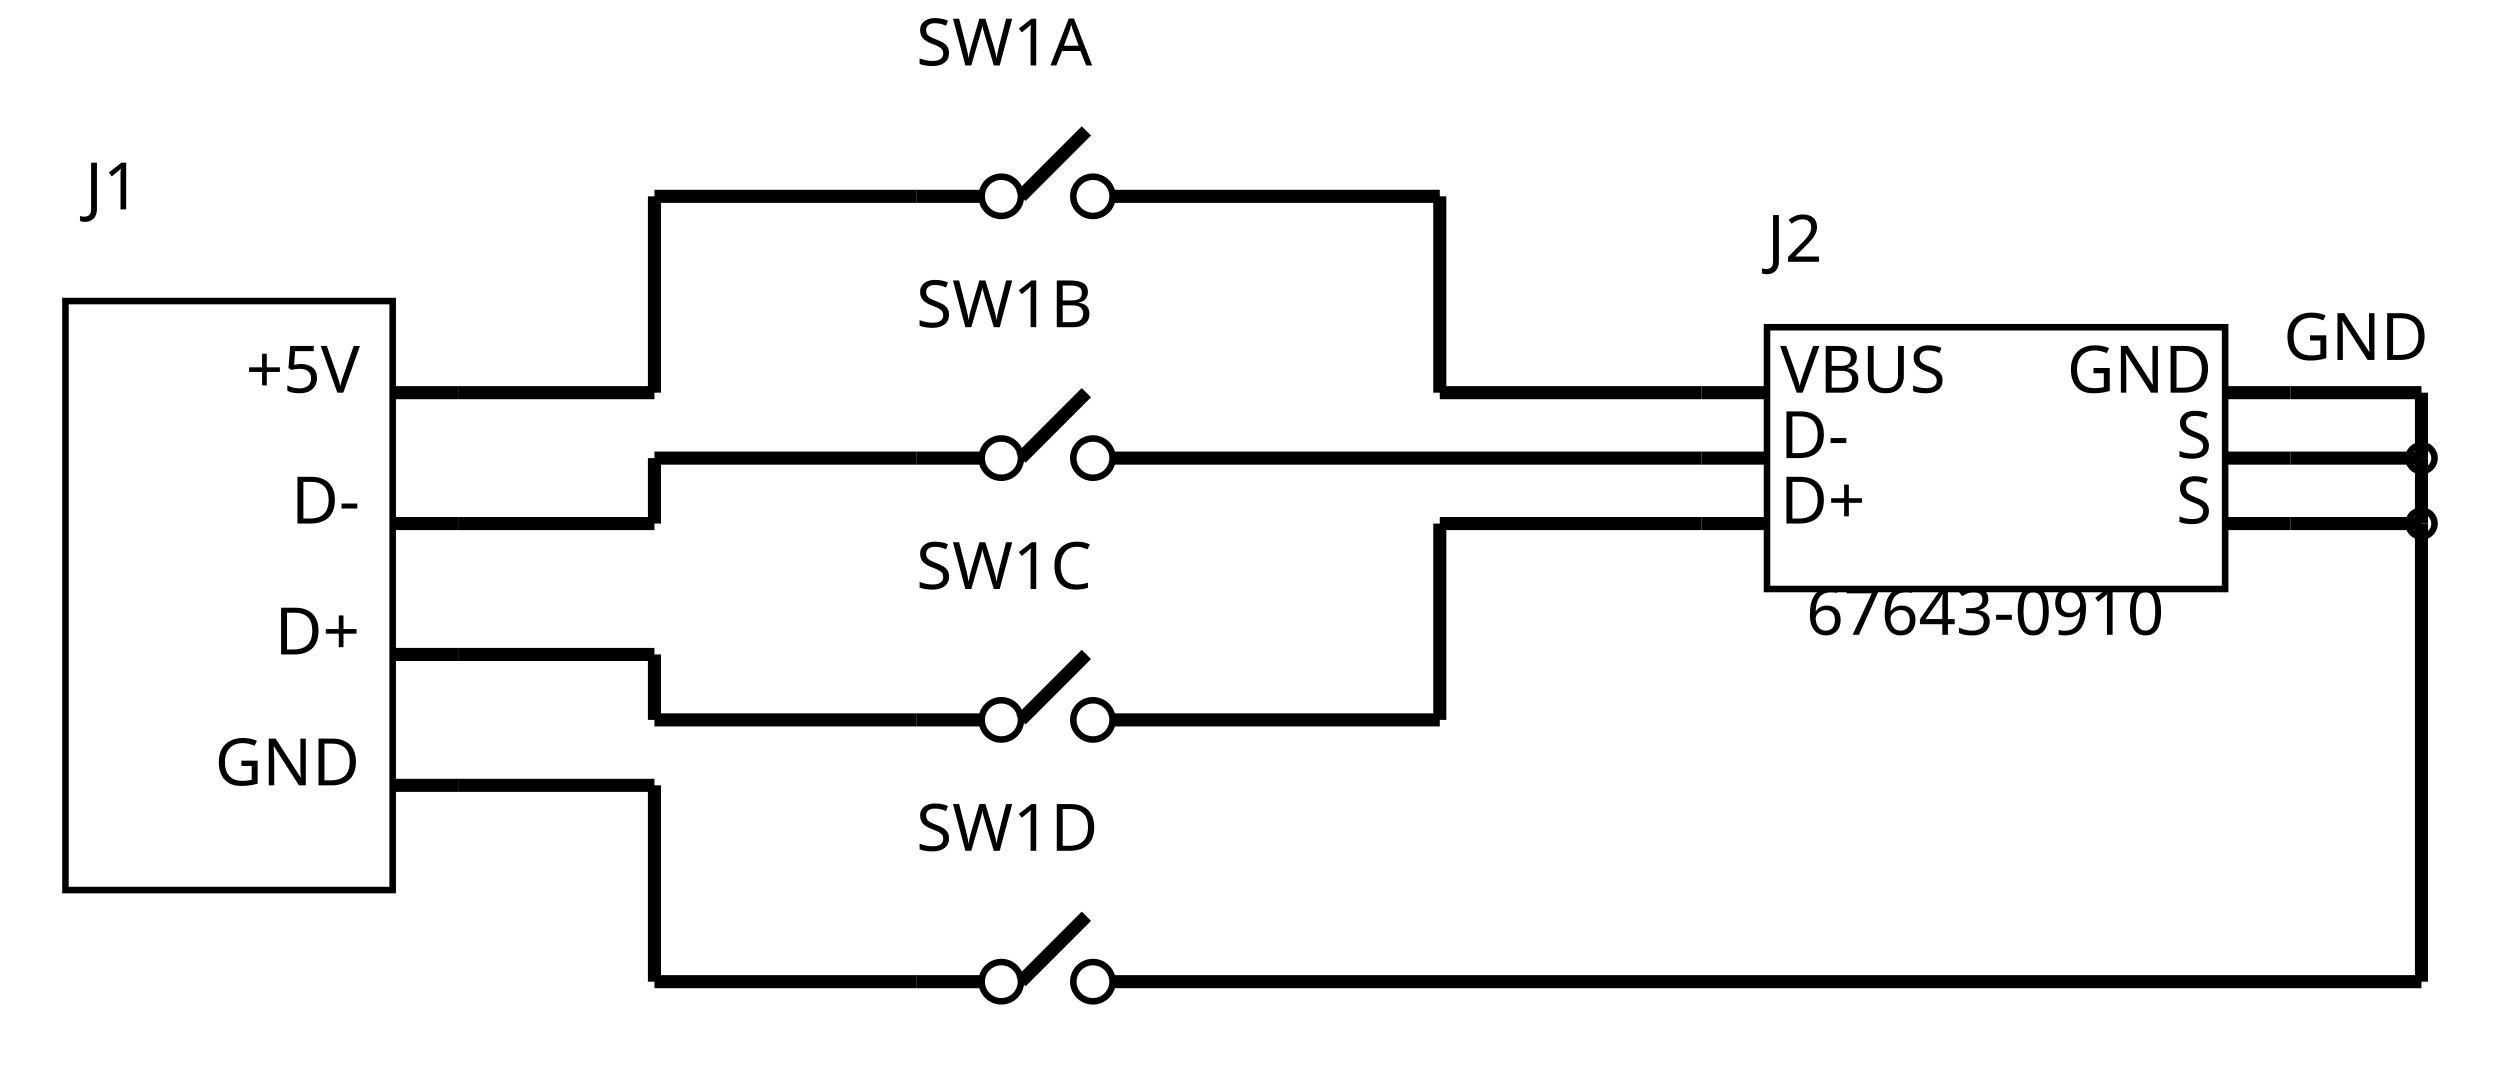
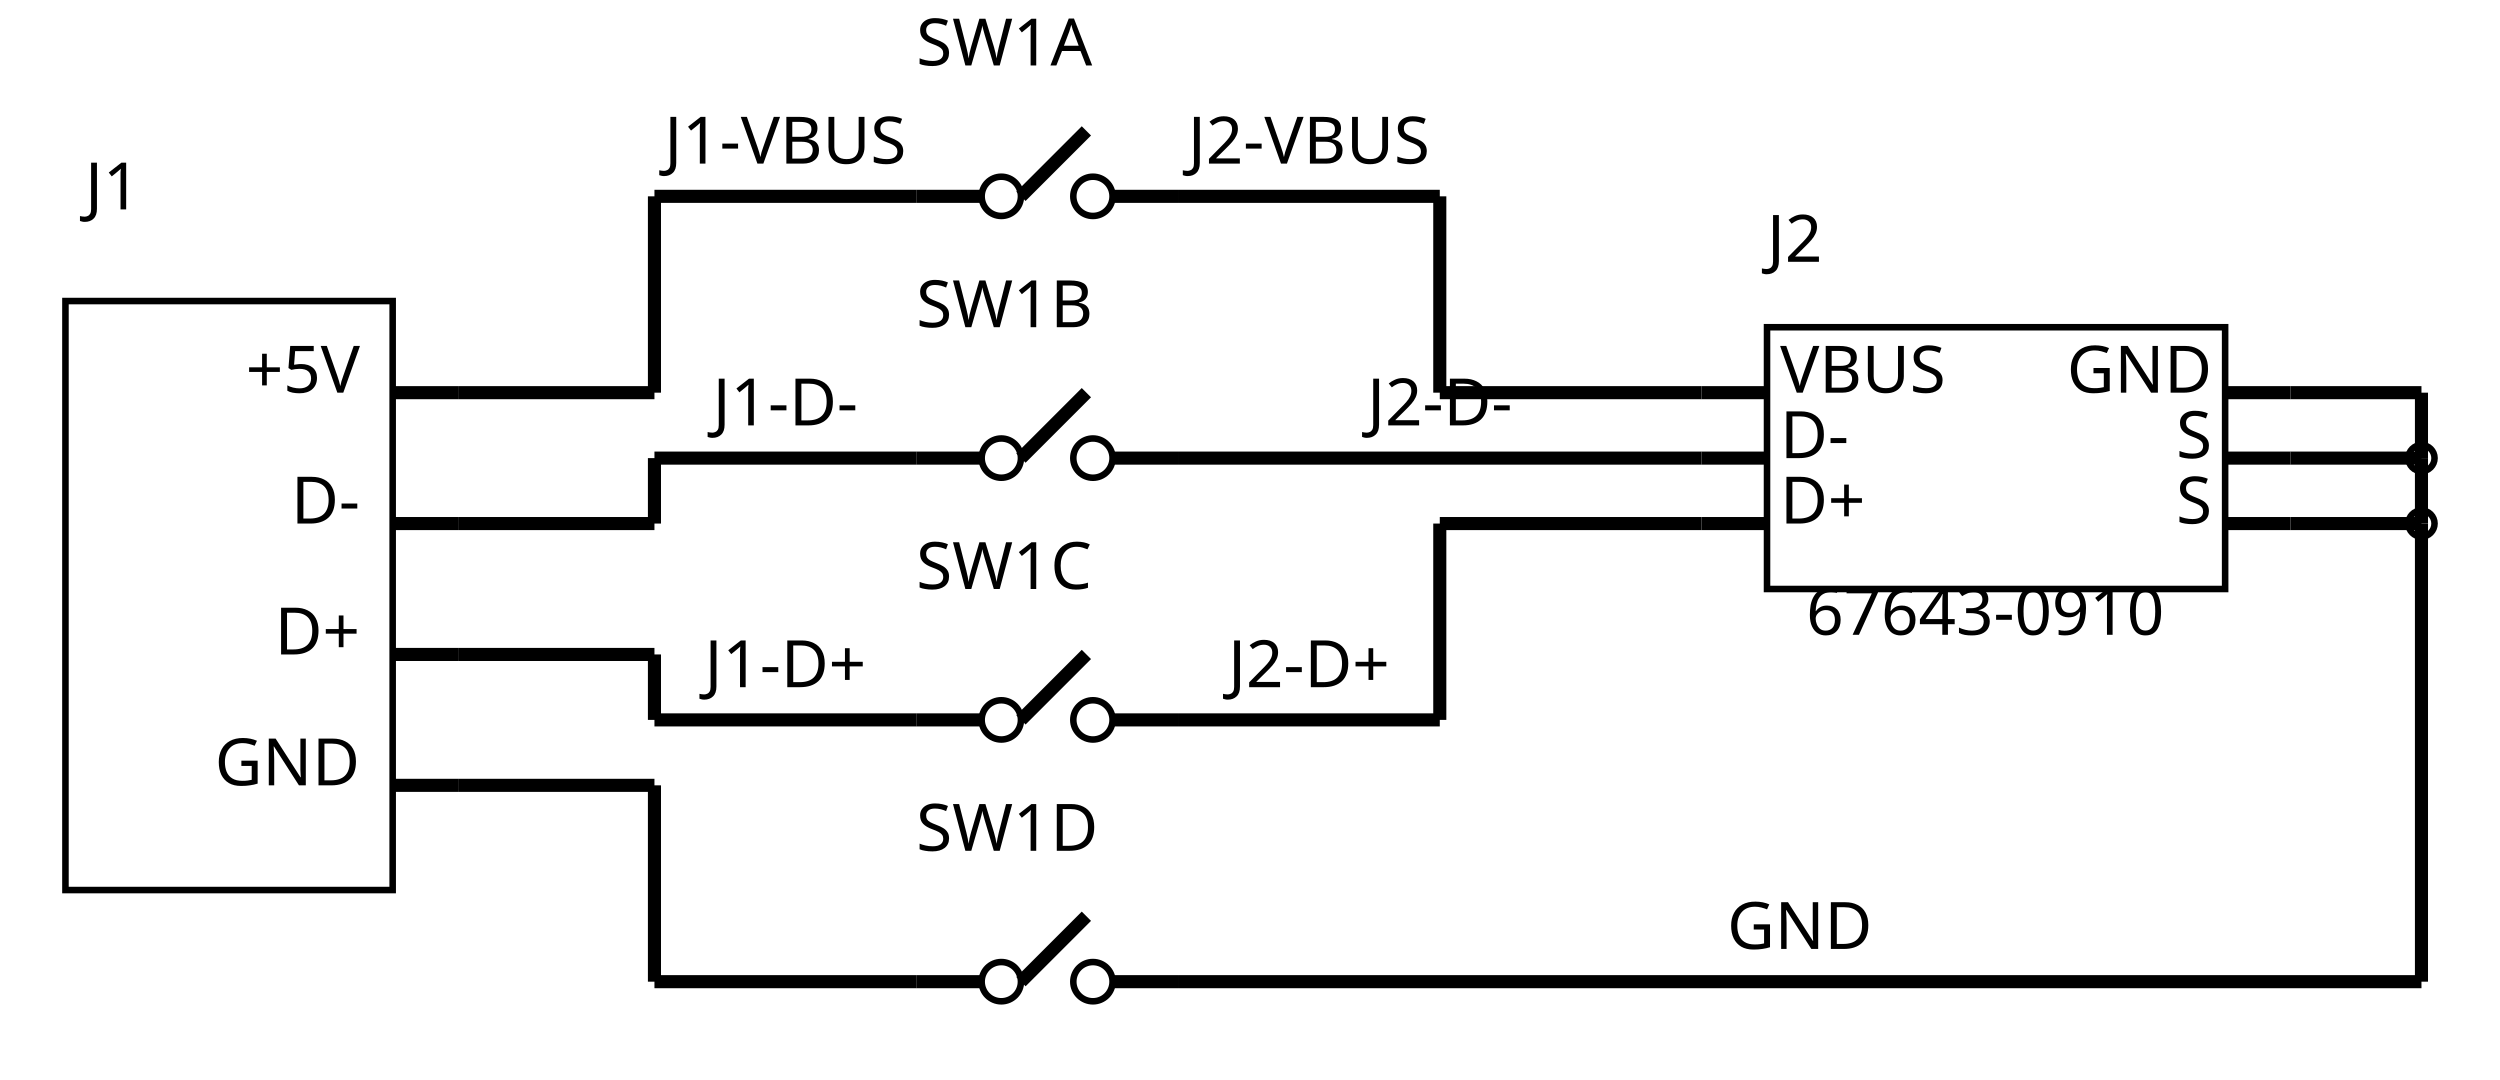
<svg xmlns="http://www.w3.org/2000/svg" width="382" height="165" x="0" y="0">
-   <text x="360" y="55" font-size="10" font-family="sans-serif" text-anchor="middle" alignment-baseline="middle">GND</text>
+   <text x="275" y="145" font-size="10" font-family="sans-serif" text-anchor="middle" alignment-baseline="middle">GND</text>
+   <text x="120" y="105" font-size="10" font-family="sans-serif" text-anchor="middle" alignment-baseline="middle">J1-D+</text>
+   <text x="120" y="65" font-size="10" font-family="sans-serif" text-anchor="middle" alignment-baseline="middle">J1-D-</text>
+   <text x="120" y="25" font-size="10" font-family="sans-serif" text-anchor="middle" alignment-baseline="middle">J1-VBUS</text>
+   <text x="200" y="105" font-size="10" font-family="sans-serif" text-anchor="middle" alignment-baseline="middle">J2-D+</text>
+   <text x="220" y="65" font-size="10" font-family="sans-serif" text-anchor="middle" alignment-baseline="middle">J2-D-</text>
+   <text x="200" y="25" font-size="10" font-family="sans-serif" text-anchor="middle" alignment-baseline="middle">J2-VBUS</text>
+   <text x="13" y="32" font-size="10" font-family="sans-serif" text-anchor="start" alignment-baseline="hanging">J1</text>
+   <text x="140" y="130" font-size="10" font-family="sans-serif" text-anchor="start" alignment-baseline="hanging">SW1D</text>
+   <text x="140" y="90" font-size="10" font-family="sans-serif" text-anchor="start" alignment-baseline="hanging">SW1C</text>
+   <text x="140" y="10" font-size="10" font-family="sans-serif" text-anchor="start" alignment-baseline="hanging">SW1A</text>
+   <text x="270" y="40" font-size="10" font-family="sans-serif" text-anchor="start" alignment-baseline="hanging">J2</text>
+   <text x="276" y="97" font-size="10" font-family="sans-serif" text-anchor="start" alignment-baseline="hanging">67643-0910</text>
  <text x="140" y="50" font-size="10" font-family="sans-serif" text-anchor="start" alignment-baseline="hanging">SW1B</text>
-   <text x="276" y="97" font-size="10" font-family="sans-serif" text-anchor="start" alignment-baseline="hanging">67643-0910</text>
-   <text x="270" y="40" font-size="10" font-family="sans-serif" text-anchor="start" alignment-baseline="hanging">J2</text>
-   <text x="140" y="10" font-size="10" font-family="sans-serif" text-anchor="start" alignment-baseline="hanging">SW1A</text>
-   <text x="140" y="90" font-size="10" font-family="sans-serif" text-anchor="start" alignment-baseline="hanging">SW1C</text>
-   <text x="140" y="130" font-size="10" font-family="sans-serif" text-anchor="start" alignment-baseline="hanging">SW1D</text>
-   <text x="13" y="32" font-size="10" font-family="sans-serif" text-anchor="start" alignment-baseline="hanging">J1</text>
-   <line x1="140" y1="30" x2="150" y2="30" stroke-width="2" stroke="black" />
-   <circle cx="153" cy="30" r="3" style="stroke: #000; stroke-width: 1; fill: none;" />
-   <circle cx="167" cy="30" r="3" style="stroke: #000; stroke-width: 1; fill: none;" />
-   <line x1="170" y1="30" x2="180" y2="30" stroke-width="2" stroke="black" />
-   <line x1="156" y1="30" x2="166" y2="20" stroke-width="2" stroke="black" />
-   <line x1="140" y1="70" x2="150" y2="70" stroke-width="2" stroke="black" />
-   <circle cx="153" cy="70" r="3" style="stroke: #000; stroke-width: 1; fill: none;" />
-   <circle cx="167" cy="70" r="3" style="stroke: #000; stroke-width: 1; fill: none;" />
-   <line x1="170" y1="70" x2="180" y2="70" stroke-width="2" stroke="black" />
-   <line x1="156" y1="70" x2="166" y2="60" stroke-width="2" stroke="black" />
+   <line x1="140" y1="150" x2="150" y2="150" stroke-width="2" stroke="black" />
+   <circle cx="153" cy="150" r="3" style="stroke: #000; stroke-width: 1; fill: none;" />
+   <circle cx="167" cy="150" r="3" style="stroke: #000; stroke-width: 1; fill: none;" />
+   <line x1="170" y1="150" x2="180" y2="150" stroke-width="2" stroke="black" />
+   <line x1="156" y1="150" x2="166" y2="140" stroke-width="2" stroke="black" />
+   <line x1="140" y1="110" x2="150" y2="110" stroke-width="2" stroke="black" />
+   <circle cx="153" cy="110" r="3" style="stroke: #000; stroke-width: 1; fill: none;" />
+   <circle cx="167" cy="110" r="3" style="stroke: #000; stroke-width: 1; fill: none;" />
+   <line x1="170" y1="110" x2="180" y2="110" stroke-width="2" stroke="black" />
+   <line x1="156" y1="110" x2="166" y2="100" stroke-width="2" stroke="black" />
+   <rect width="50" height="90" x="10" y="46" style="stroke: #000; stroke-width: 1; fill: none;" />
+   <line x1="70" y1="60" x2="60" y2="60" stroke-width="2" stroke="black" />
+   <text x="55" y="60" font-size="10" font-family="sans-serif" text-anchor="end" alignment-baseline="middle">+5V</text>
+   <line x1="70" y1="80" x2="60" y2="80" stroke-width="2" stroke="black" />
+   <text x="55" y="80" font-size="10" font-family="sans-serif" text-anchor="end" alignment-baseline="middle">D-</text>
+   <line x1="70" y1="100" x2="60" y2="100" stroke-width="2" stroke="black" />
+   <text x="55" y="100" font-size="10" font-family="sans-serif" text-anchor="end" alignment-baseline="middle">D+</text>
+   <line x1="70" y1="120" x2="60" y2="120" stroke-width="2" stroke="black" />
+   <text x="55" y="120" font-size="10" font-family="sans-serif" text-anchor="end" alignment-baseline="middle">GND</text>
  <rect width="70" height="40" x="270" y="50" style="stroke: #000; stroke-width: 1; fill: none;" />
  <line x1="260" y1="80" x2="270" y2="80" stroke-width="2" stroke="black" />
  <text x="272" y="80" font-size="10" font-family="sans-serif" text-anchor="start" alignment-baseline="middle">D+</text>
  <line x1="260" y1="70" x2="270" y2="70" stroke-width="2" stroke="black" />
  <text x="272" y="70" font-size="10" font-family="sans-serif" text-anchor="start" alignment-baseline="middle">D-</text>
  <line x1="260" y1="60" x2="270" y2="60" stroke-width="2" stroke="black" />
  <text x="272" y="60" font-size="10" font-family="sans-serif" text-anchor="start" alignment-baseline="middle">VBUS</text>
  <line x1="350" y1="60" x2="340" y2="60" stroke-width="2" stroke="black" />
  <text x="338" y="60" font-size="10" font-family="sans-serif" text-anchor="end" alignment-baseline="middle">GND</text>
  <line x1="350" y1="70" x2="340" y2="70" stroke-width="2" stroke="black" />
  <text x="338" y="70" font-size="10" font-family="sans-serif" text-anchor="end" alignment-baseline="middle">S</text>
  <line x1="350" y1="80" x2="340" y2="80" stroke-width="2" stroke="black" />
  <text x="338" y="80" font-size="10" font-family="sans-serif" text-anchor="end" alignment-baseline="middle">S</text>
-   <rect width="50" height="90" x="10" y="46" style="stroke: #000; stroke-width: 1; fill: none;" />
-   <line x1="70" y1="60" x2="60" y2="60" stroke-width="2" stroke="black" />
-   <text x="55" y="60" font-size="10" font-family="sans-serif" text-anchor="end" alignment-baseline="middle">+5V</text>
-   <line x1="70" y1="80" x2="60" y2="80" stroke-width="2" stroke="black" />
-   <text x="55" y="80" font-size="10" font-family="sans-serif" text-anchor="end" alignment-baseline="middle">D-</text>
-   <line x1="70" y1="100" x2="60" y2="100" stroke-width="2" stroke="black" />
-   <text x="55" y="100" font-size="10" font-family="sans-serif" text-anchor="end" alignment-baseline="middle">D+</text>
-   <line x1="70" y1="120" x2="60" y2="120" stroke-width="2" stroke="black" />
-   <text x="55" y="120" font-size="10" font-family="sans-serif" text-anchor="end" alignment-baseline="middle">GND</text>
-   <line x1="140" y1="110" x2="150" y2="110" stroke-width="2" stroke="black" />
-   <circle cx="153" cy="110" r="3" style="stroke: #000; stroke-width: 1; fill: none;" />
-   <circle cx="167" cy="110" r="3" style="stroke: #000; stroke-width: 1; fill: none;" />
-   <line x1="170" y1="110" x2="180" y2="110" stroke-width="2" stroke="black" />
-   <line x1="156" y1="110" x2="166" y2="100" stroke-width="2" stroke="black" />
-   <line x1="140" y1="150" x2="150" y2="150" stroke-width="2" stroke="black" />
-   <circle cx="153" cy="150" r="3" style="stroke: #000; stroke-width: 1; fill: none;" />
-   <circle cx="167" cy="150" r="3" style="stroke: #000; stroke-width: 1; fill: none;" />
-   <line x1="170" y1="150" x2="180" y2="150" stroke-width="2" stroke="black" />
-   <line x1="156" y1="150" x2="166" y2="140" stroke-width="2" stroke="black" />
+   <line x1="140" y1="70" x2="150" y2="70" stroke-width="2" stroke="black" />
+   <circle cx="153" cy="70" r="3" style="stroke: #000; stroke-width: 1; fill: none;" />
+   <circle cx="167" cy="70" r="3" style="stroke: #000; stroke-width: 1; fill: none;" />
+   <line x1="170" y1="70" x2="180" y2="70" stroke-width="2" stroke="black" />
+   <line x1="156" y1="70" x2="166" y2="60" stroke-width="2" stroke="black" />
+   <line x1="140" y1="30" x2="150" y2="30" stroke-width="2" stroke="black" />
+   <circle cx="153" cy="30" r="3" style="stroke: #000; stroke-width: 1; fill: none;" />
+   <circle cx="167" cy="30" r="3" style="stroke: #000; stroke-width: 1; fill: none;" />
+   <line x1="170" y1="30" x2="180" y2="30" stroke-width="2" stroke="black" />
+   <line x1="156" y1="30" x2="166" y2="20" stroke-width="2" stroke="black" />
+   <circle cx="370" cy="80" r="2" style="stroke: #000; stroke-width: 1; fill: none;" />
  <circle cx="370" cy="70" r="2" style="stroke: #000; stroke-width: 1; fill: none;" />
-   <circle cx="370" cy="80" r="2" style="stroke: #000; stroke-width: 1; fill: none;" />
-   <line x1="220" y1="30" x2="220" y2="60" stroke-width="2" stroke="black" />
-   <line x1="100" y1="110" x2="100" y2="100" stroke-width="2" stroke="black" />
-   <line x1="180" y1="30" x2="220" y2="30" stroke-width="2" stroke="black" />
-   <line x1="220" y1="80" x2="220" y2="110" stroke-width="2" stroke="black" />
-   <line x1="220" y1="80" x2="260" y2="80" stroke-width="2" stroke="black" />
-   <line x1="70" y1="60" x2="100" y2="60" stroke-width="2" stroke="black" />
-   <line x1="370" y1="60" x2="370" y2="70" stroke-width="2" stroke="black" />
-   <line x1="100" y1="80" x2="70" y2="80" stroke-width="2" stroke="black" />
-   <line x1="140" y1="110" x2="100" y2="110" stroke-width="2" stroke="black" />
-   <line x1="180" y1="110" x2="220" y2="110" stroke-width="2" stroke="black" />
-   <line x1="100" y1="70" x2="100" y2="80" stroke-width="2" stroke="black" />
-   <line x1="100" y1="70" x2="140" y2="70" stroke-width="2" stroke="black" />
-   <line x1="100" y1="150" x2="140" y2="150" stroke-width="2" stroke="black" />
-   <line x1="260" y1="70" x2="180" y2="70" stroke-width="2" stroke="black" />
-   <line x1="100" y1="120" x2="100" y2="150" stroke-width="2" stroke="black" />
-   <line x1="350" y1="70" x2="370" y2="70" stroke-width="2" stroke="black" />
-   <line x1="70" y1="120" x2="100" y2="120" stroke-width="2" stroke="black" />
-   <line x1="350" y1="60" x2="370" y2="60" stroke-width="2" stroke="black" />
-   <line x1="370" y1="80" x2="350" y2="80" stroke-width="2" stroke="black" />
-   <line x1="370" y1="80" x2="370" y2="70" stroke-width="2" stroke="black" />
-   <line x1="70" y1="100" x2="100" y2="100" stroke-width="2" stroke="black" />
-   <line x1="100" y1="30" x2="100" y2="60" stroke-width="2" stroke="black" />
-   <line x1="100" y1="30" x2="140" y2="30" stroke-width="2" stroke="black" />
-   <line x1="260" y1="60" x2="220" y2="60" stroke-width="2" stroke="black" />
-   <line x1="370" y1="150" x2="180" y2="150" stroke-width="2" stroke="black" />
-   <line x1="370" y1="150" x2="370" y2="80" stroke-width="2" stroke="black" />
+   <line x1="180" y1="150" x2="370" y2="150" stroke-width="2" stroke="black" />
+   <line x1="370" y1="80" x2="370" y2="150" stroke-width="2" stroke="black" />
+   <line x1="100" y1="120" x2="70" y2="120" stroke-width="2" stroke="black" />
+   <line x1="100" y1="150" x2="100" y2="120" stroke-width="2" stroke="black" />
+   <line x1="100" y1="80" x2="100" y2="70" stroke-width="2" stroke="black" />
+   <line x1="370" y1="60" x2="350" y2="60" stroke-width="2" stroke="black" />
+   <line x1="140" y1="30" x2="100" y2="30" stroke-width="2" stroke="black" />
+   <line x1="140" y1="150" x2="100" y2="150" stroke-width="2" stroke="black" />
+   <line x1="100" y1="60" x2="70" y2="60" stroke-width="2" stroke="black" />
+   <line x1="100" y1="60" x2="100" y2="30" stroke-width="2" stroke="black" />
+   <line x1="220" y1="110" x2="180" y2="110" stroke-width="2" stroke="black" />
+   <line x1="220" y1="110" x2="220" y2="80" stroke-width="2" stroke="black" />
+   <line x1="70" y1="80" x2="100" y2="80" stroke-width="2" stroke="black" />
+   <line x1="180" y1="70" x2="260" y2="70" stroke-width="2" stroke="black" />
+   <line x1="100" y1="110" x2="140" y2="110" stroke-width="2" stroke="black" />
+   <line x1="260" y1="80" x2="220" y2="80" stroke-width="2" stroke="black" />
+   <line x1="140" y1="70" x2="100" y2="70" stroke-width="2" stroke="black" />
+   <line x1="100" y1="100" x2="70" y2="100" stroke-width="2" stroke="black" />
+   <line x1="100" y1="100" x2="100" y2="110" stroke-width="2" stroke="black" />
+   <line x1="350" y1="80" x2="370" y2="80" stroke-width="2" stroke="black" />
+   <line x1="370" y1="70" x2="350" y2="70" stroke-width="2" stroke="black" />
+   <line x1="370" y1="70" x2="370" y2="80" stroke-width="2" stroke="black" />
+   <line x1="370" y1="70" x2="370" y2="60" stroke-width="2" stroke="black" />
+   <line x1="220" y1="30" x2="180" y2="30" stroke-width="2" stroke="black" />
+   <line x1="220" y1="60" x2="220" y2="30" stroke-width="2" stroke="black" />
+   <line x1="220" y1="60" x2="260" y2="60" stroke-width="2" stroke="black" />
</svg>
